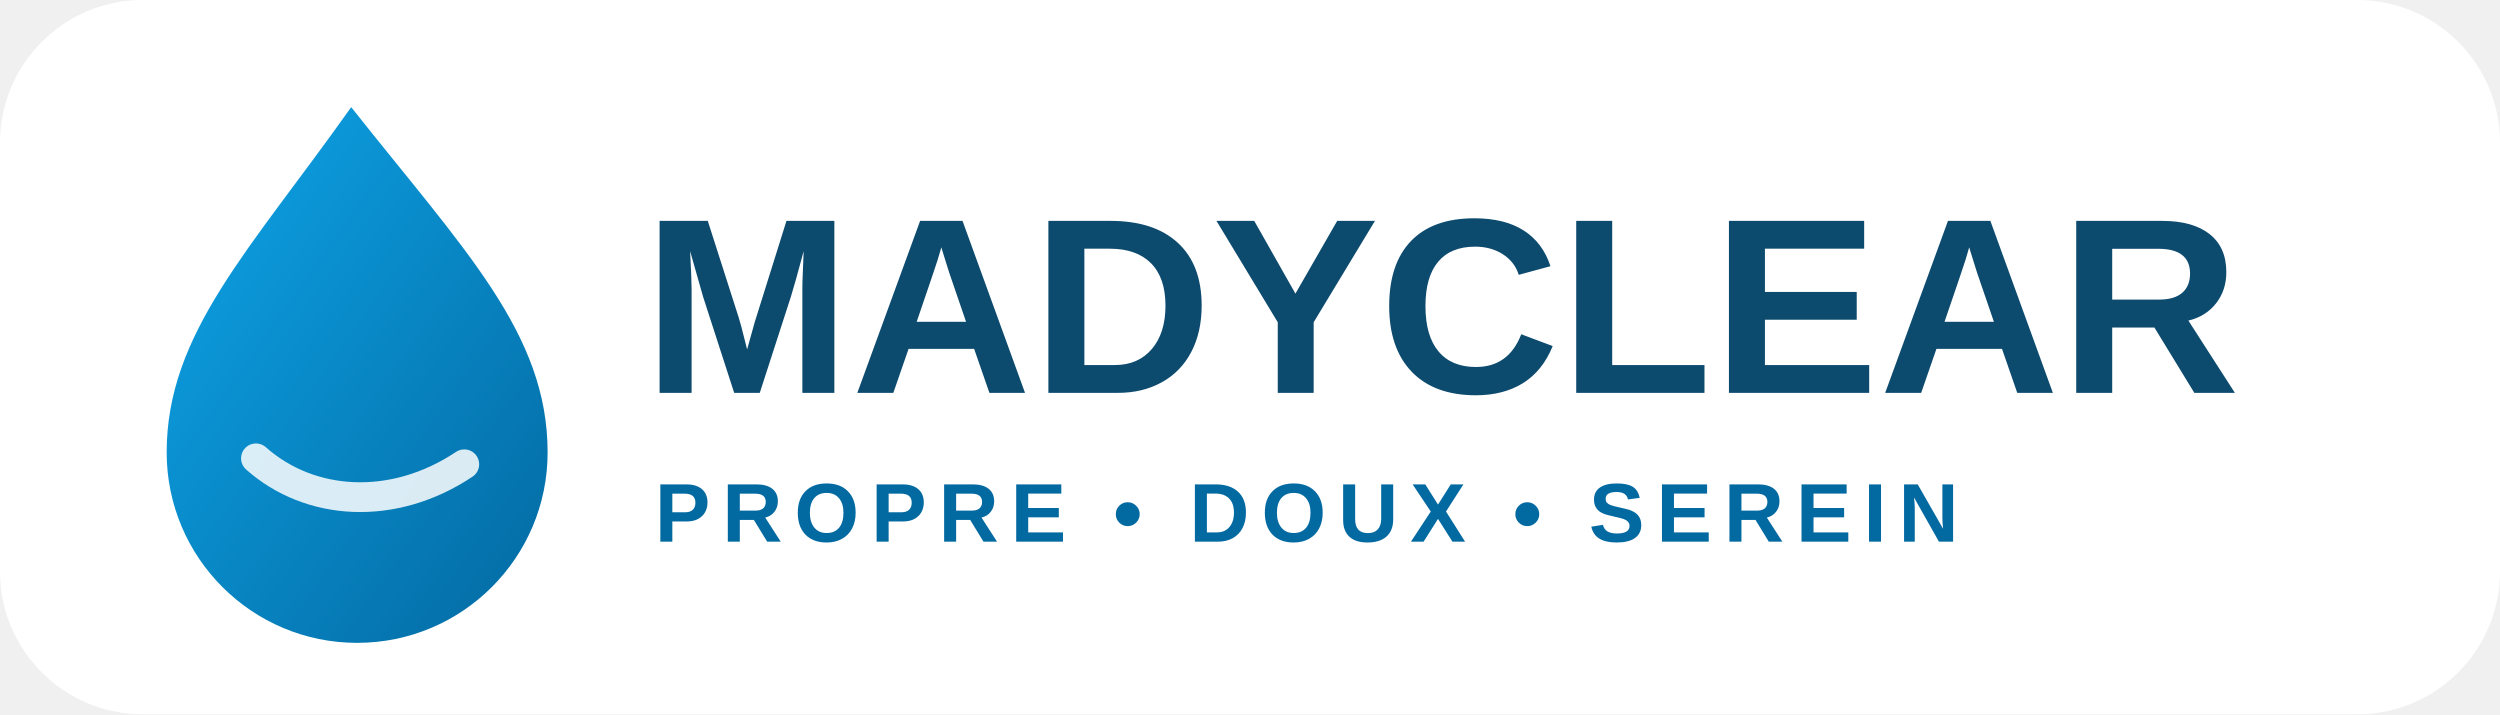
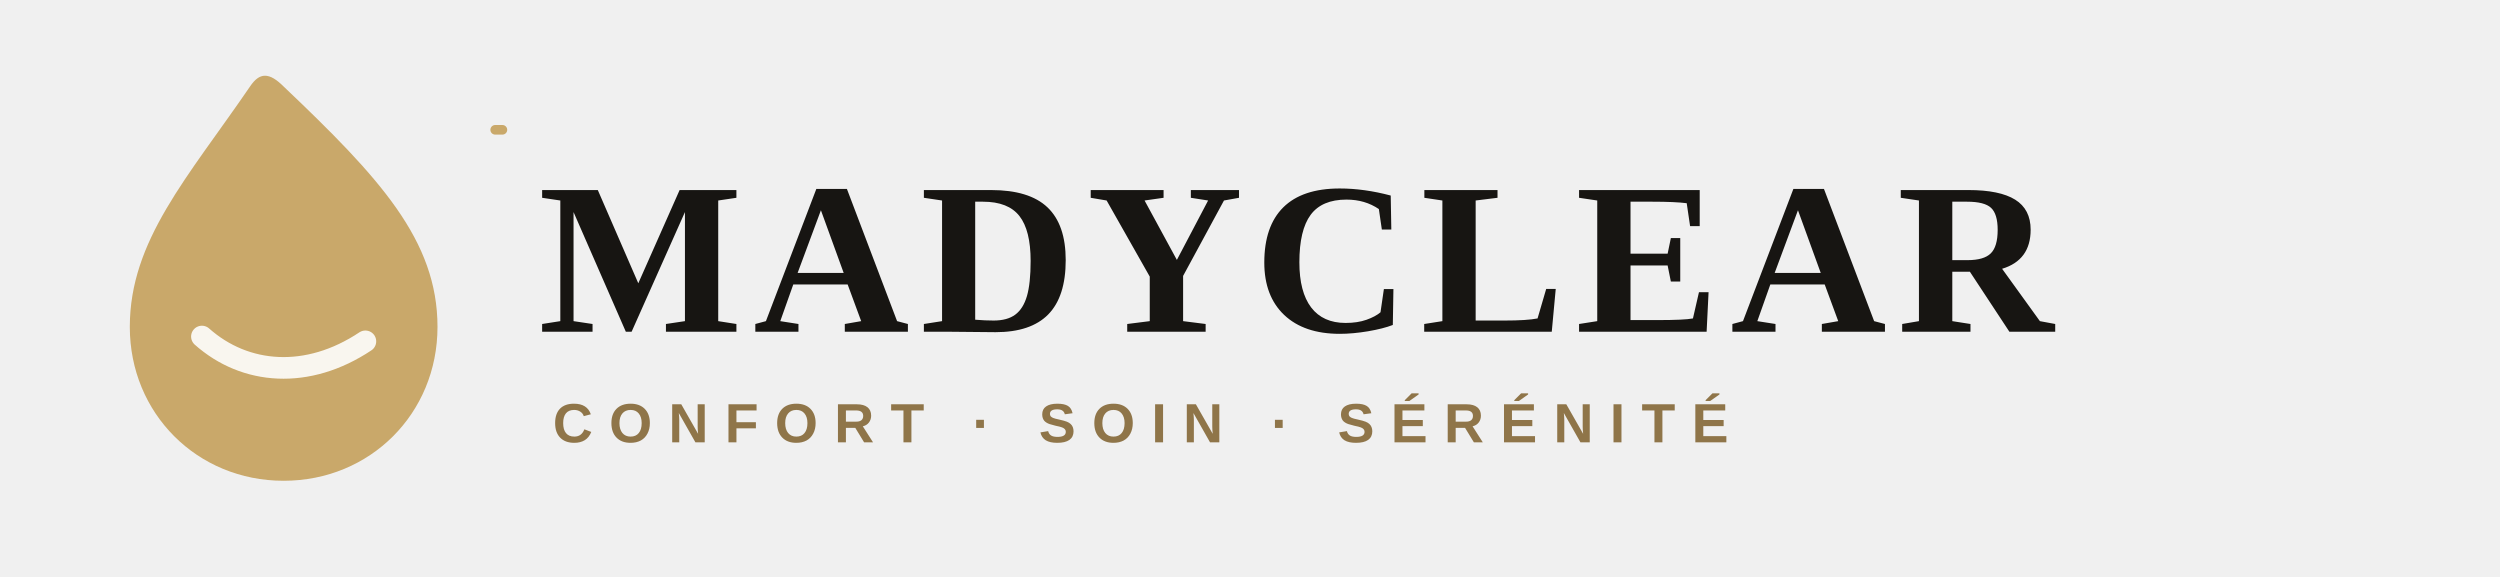
- <svg xmlns="http://www.w3.org/2000/svg" width="420" height="120" viewBox="0 0 420 120" role="img" aria-label="Madyclear">
-   <defs>
-     <linearGradient id="g" x1="0" y1="0" x2="1" y2="1">
-       <stop stop-color="#0ea5e9" />
-       <stop offset="1" stop-color="#0369a1" />
-     </linearGradient>
-   </defs>
-   <rect width="420" height="120" rx="24" fill="white" />
-   <path d="M59 18C42 42 28 56 28 76a32 32 0 0 0 64 0c0-20-14-34-33-58Z" fill="url(#g)" />
-   <path d="M43 77c9 8 23 9 35 1" fill="none" stroke="#fff" stroke-width="5" stroke-linecap="round" opacity=".85" />
-   <text x="108" y="66" font-family="Arial,Helvetica,sans-serif" font-size="42" font-weight="800" fill="#0c4a6e">MADYCLEAR</text>
-   <text x="110" y="91" font-family="Arial,Helvetica,sans-serif" font-size="14" font-weight="600" letter-spacing="2" fill="#0369a1">PROPRE • DOUX • SEREIN</text>
+ <svg xmlns="http://www.w3.org/2000/svg" width="520" height="120" viewBox="0 0 520 120" role="img" aria-label="MADYCLEAR">
+   <g fill="none" fill-rule="evenodd">
+     <path d="M52 18C39 37 27 50 27 68c0 18 14 32 32 32s32-14 32-32c0-18-12-31-32-50-3-3-5-3-7 0Z" fill="#C9A86A" />
+     <path d="M42 70c9 8 22 9 34 1" stroke="#FCFAF6" stroke-width="4.5" stroke-linecap="round" opacity=".95" />
+     <path d="M103 27h1.5" stroke="#C9A86A" stroke-width="2" stroke-linecap="round" />
+     <text x="112" y="69" font-family="Georgia,Times New Roman,serif" font-size="45" font-weight="600" letter-spacing="2.2" fill="#171512">MADYCLEAR</text>
+     <text x="115" y="92" font-family="Arial,Helvetica,sans-serif" font-size="11.5" font-weight="700" letter-spacing="3.4" fill="#8F7549">CONFORT · SOIN · SÉRÉNITÉ</text>
+   </g>
</svg>
